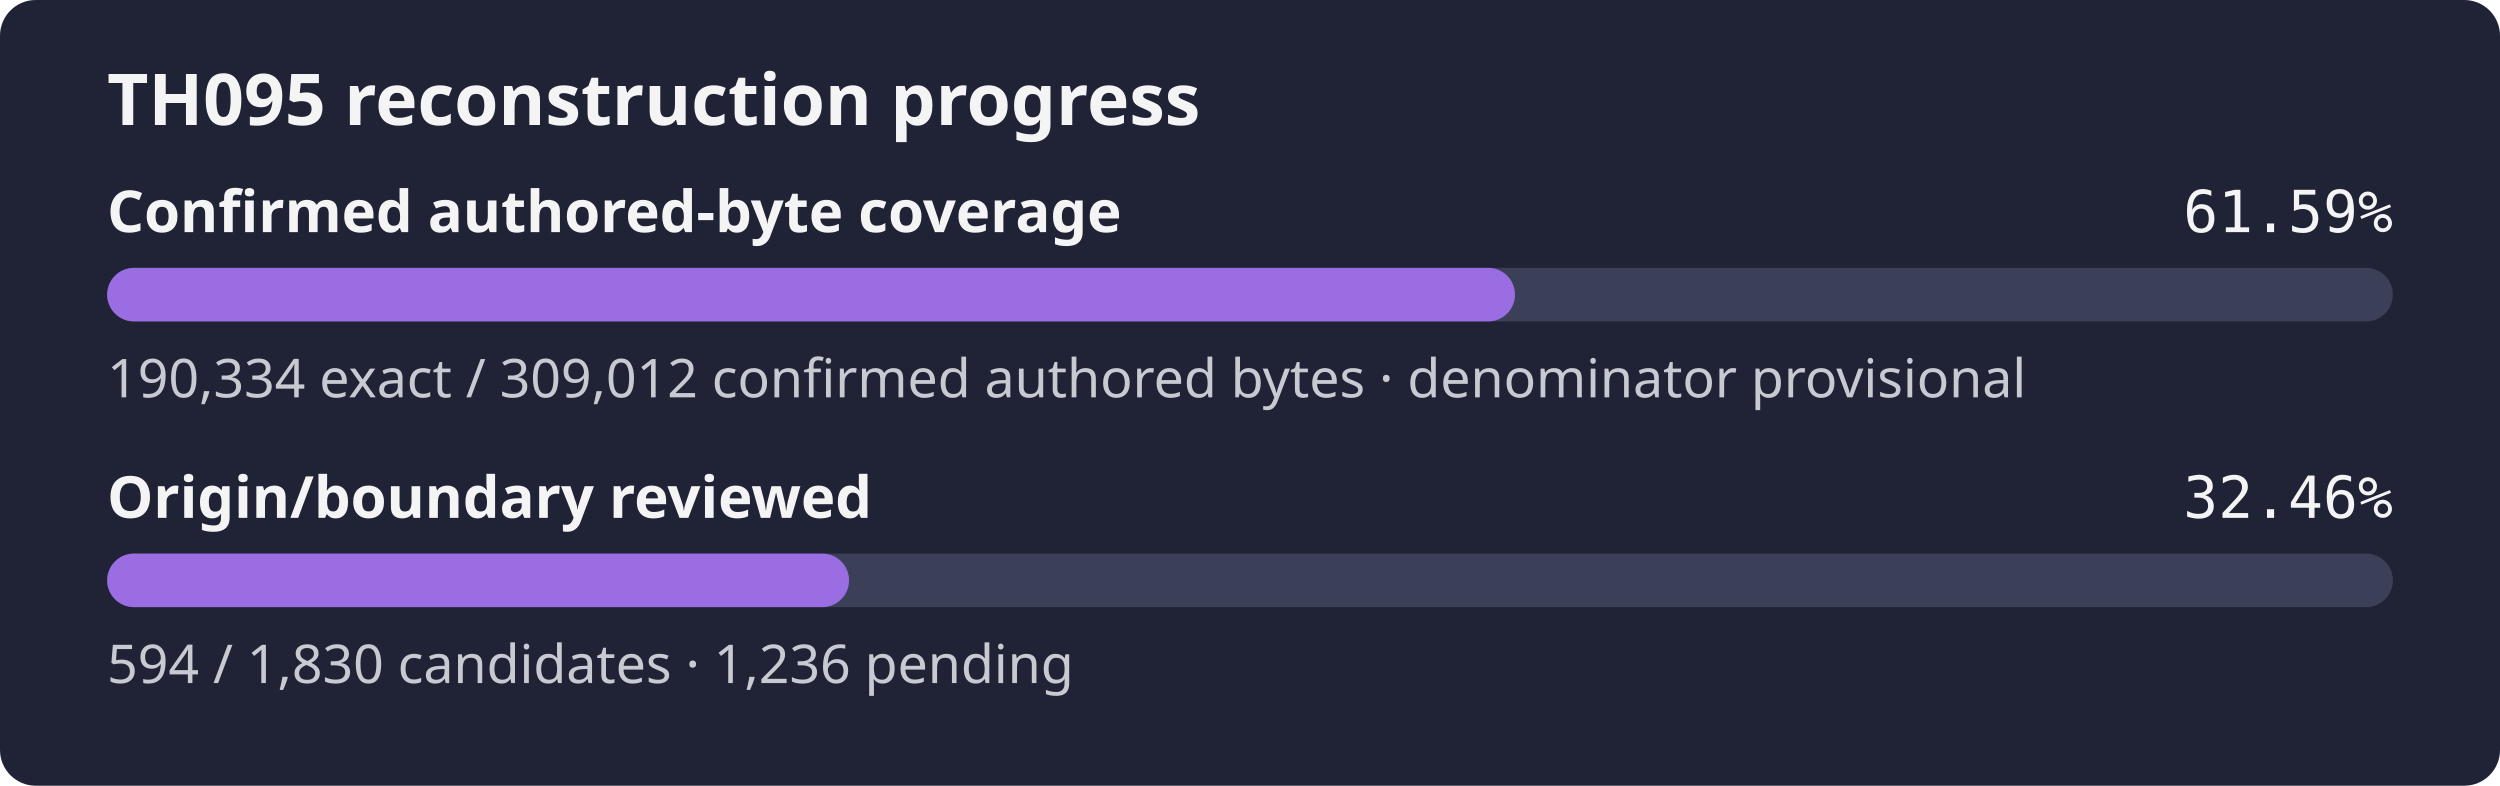
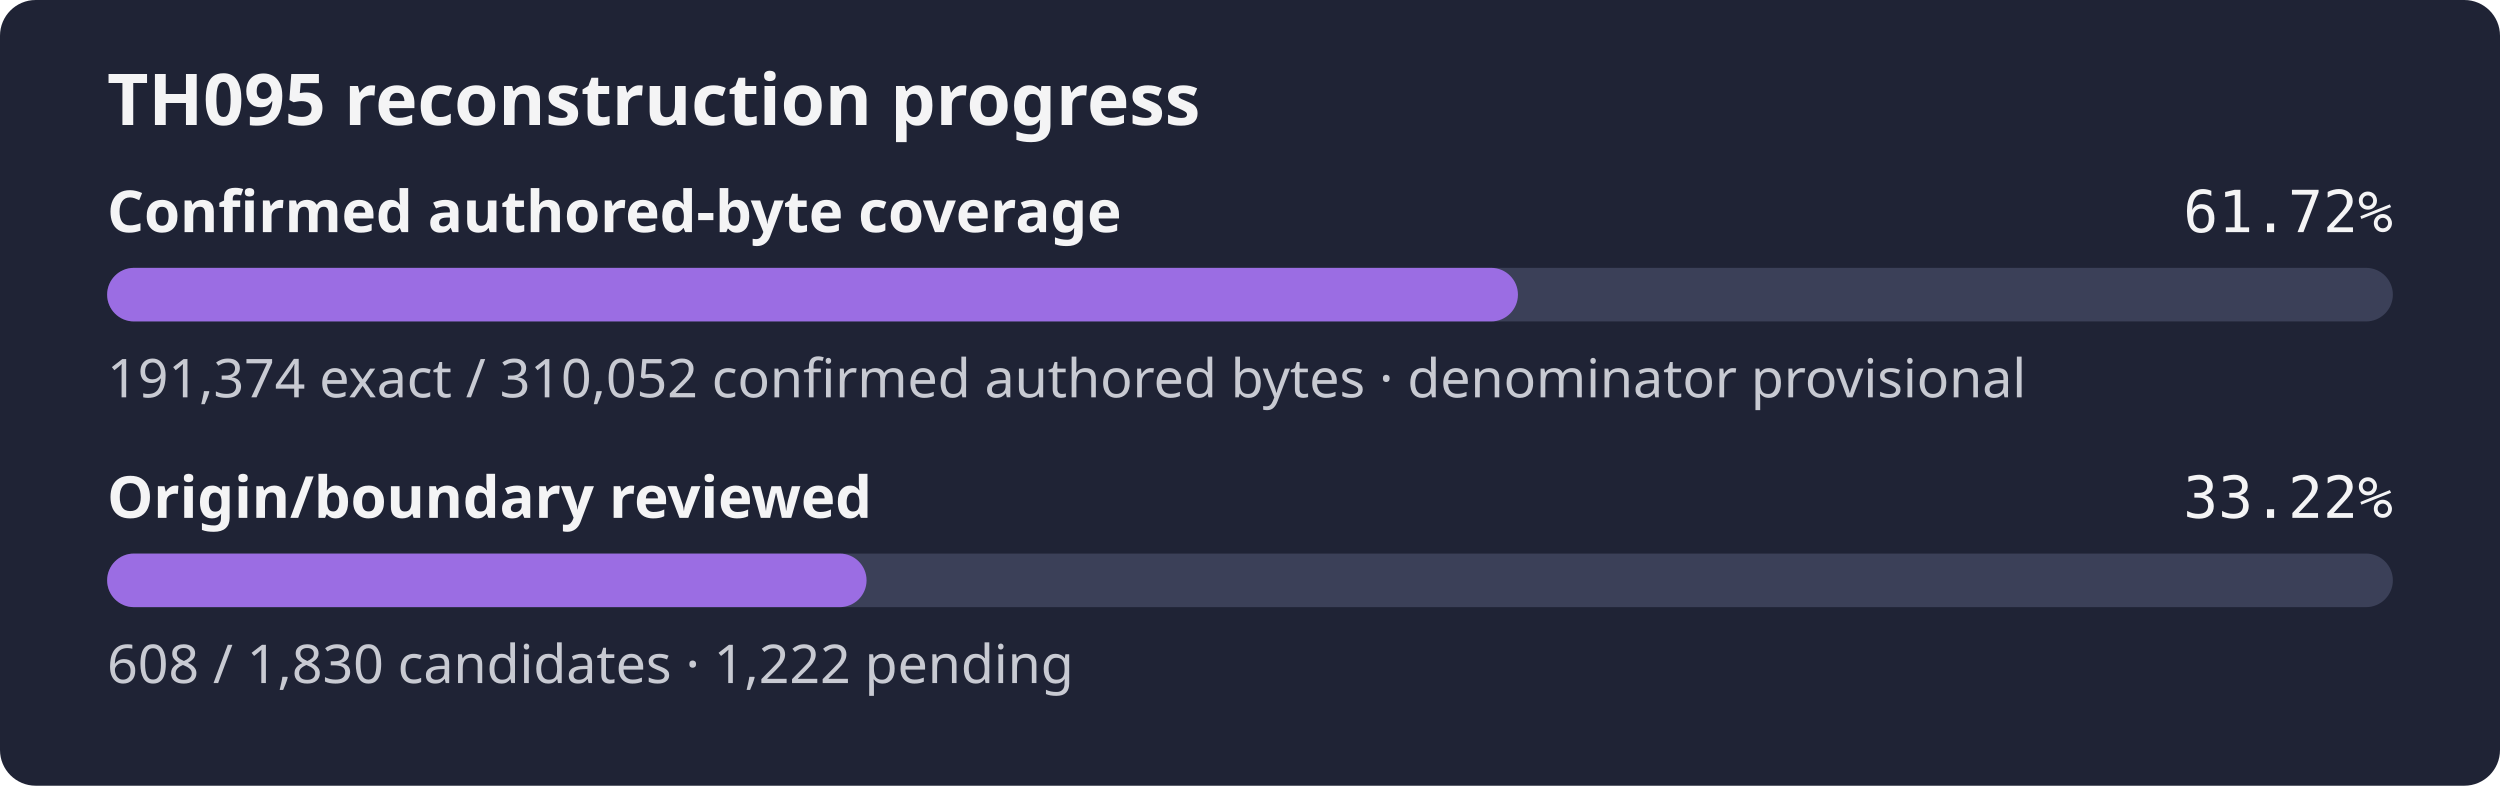
- <svg xmlns="http://www.w3.org/2000/svg" width="560" height="176" role="img" aria-label="TH095 reconstruction progress: 61.59% of the confirmed authored-byte set is exact, origin review 32.46%">
+ <svg xmlns="http://www.w3.org/2000/svg" width="560" height="176" role="img" aria-label="TH095 reconstruction progress: 61.72% of the confirmed authored-byte set is exact, origin review 33.22%">
  <rect width="560" height="176" rx="8" fill="#1f2335" />
  <text x="24" y="28" fill="#f4f4f5" font-family="sans-serif" font-size="16" font-weight="600">TH095 reconstruction progress</text>
  <text x="24" y="52" fill="#f4f4f5" font-family="sans-serif" font-size="13" font-weight="600">Confirmed authored-byte coverage</text>
-   <text x="536" y="52" fill="#f4f4f5" text-anchor="end" font-family="monospace" font-size="13">61.59%</text>
+   <text x="536" y="52" fill="#f4f4f5" text-anchor="end" font-family="monospace" font-size="13">61.72%</text>
  <rect x="24" y="60" width="512" height="12" rx="6" fill="#3b4058" />
-   <rect x="24" y="60" width="315.36" height="12" rx="6" fill="#9b6de3" />
-   <text x="24" y="89" fill="#c8cad2" font-family="sans-serif" font-size="12">190,334 exact / 309,012 confirmed authored bytes · denominator provisional</text>
+   <rect x="24" y="60" width="316.02" height="12" rx="6" fill="#9b6de3" />
+   <text x="24" y="89" fill="#c8cad2" font-family="sans-serif" font-size="12">191,374 exact / 310,052 confirmed authored bytes · denominator provisional</text>
  <text x="24" y="116" fill="#f4f4f5" font-family="sans-serif" font-size="13" font-weight="600">Origin/boundary reviewed</text>
-   <text x="536" y="116" fill="#f4f4f5" text-anchor="end" font-family="monospace" font-size="13">32.46%</text>
+   <text x="536" y="116" fill="#f4f4f5" text-anchor="end" font-family="monospace" font-size="13">33.22%</text>
  <rect x="24" y="124" width="512" height="12" rx="6" fill="#3b4058" />
-   <rect x="24" y="124" width="166.19" height="12" rx="6" fill="#9b6de3" />
-   <text x="24" y="153" fill="#c8cad2" font-family="sans-serif" font-size="12">594 / 1,830 candidates · 1,236 pending</text>
+   <rect x="24" y="124" width="170.11" height="12" rx="6" fill="#9b6de3" />
+   <text x="24" y="153" fill="#c8cad2" font-family="sans-serif" font-size="12">608 / 1,830 candidates · 1,222 pending</text>
</svg>
